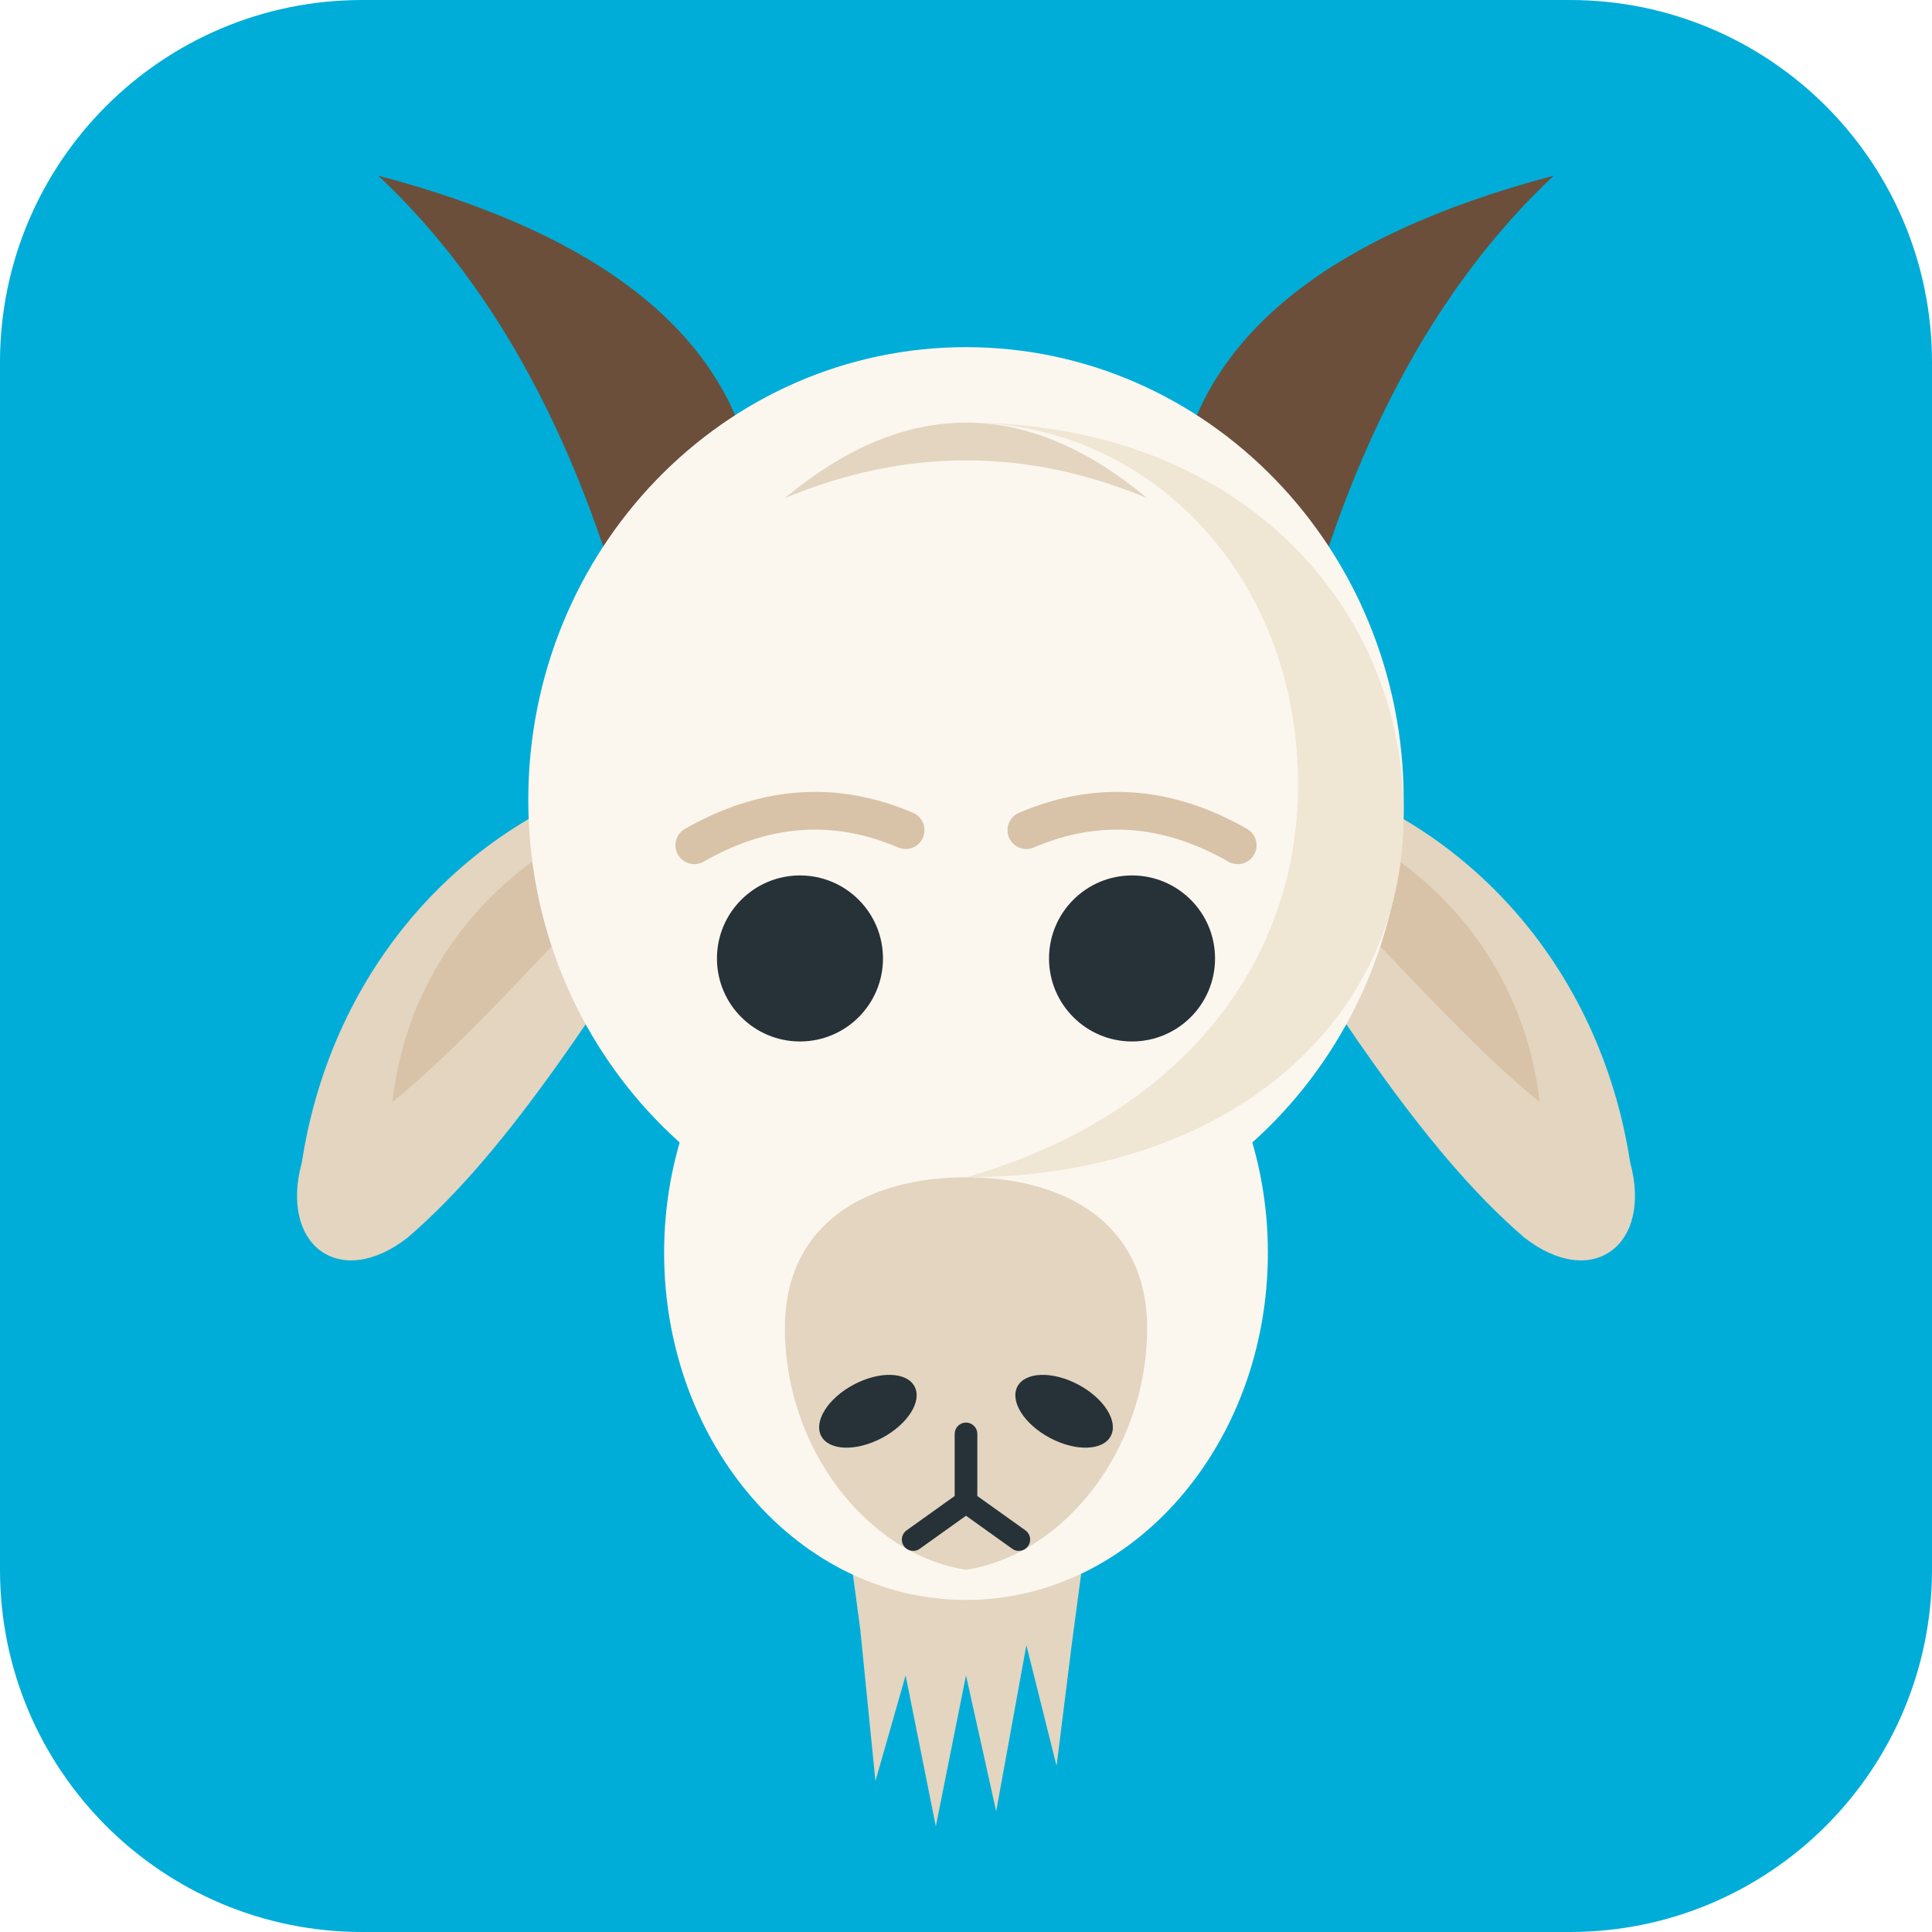
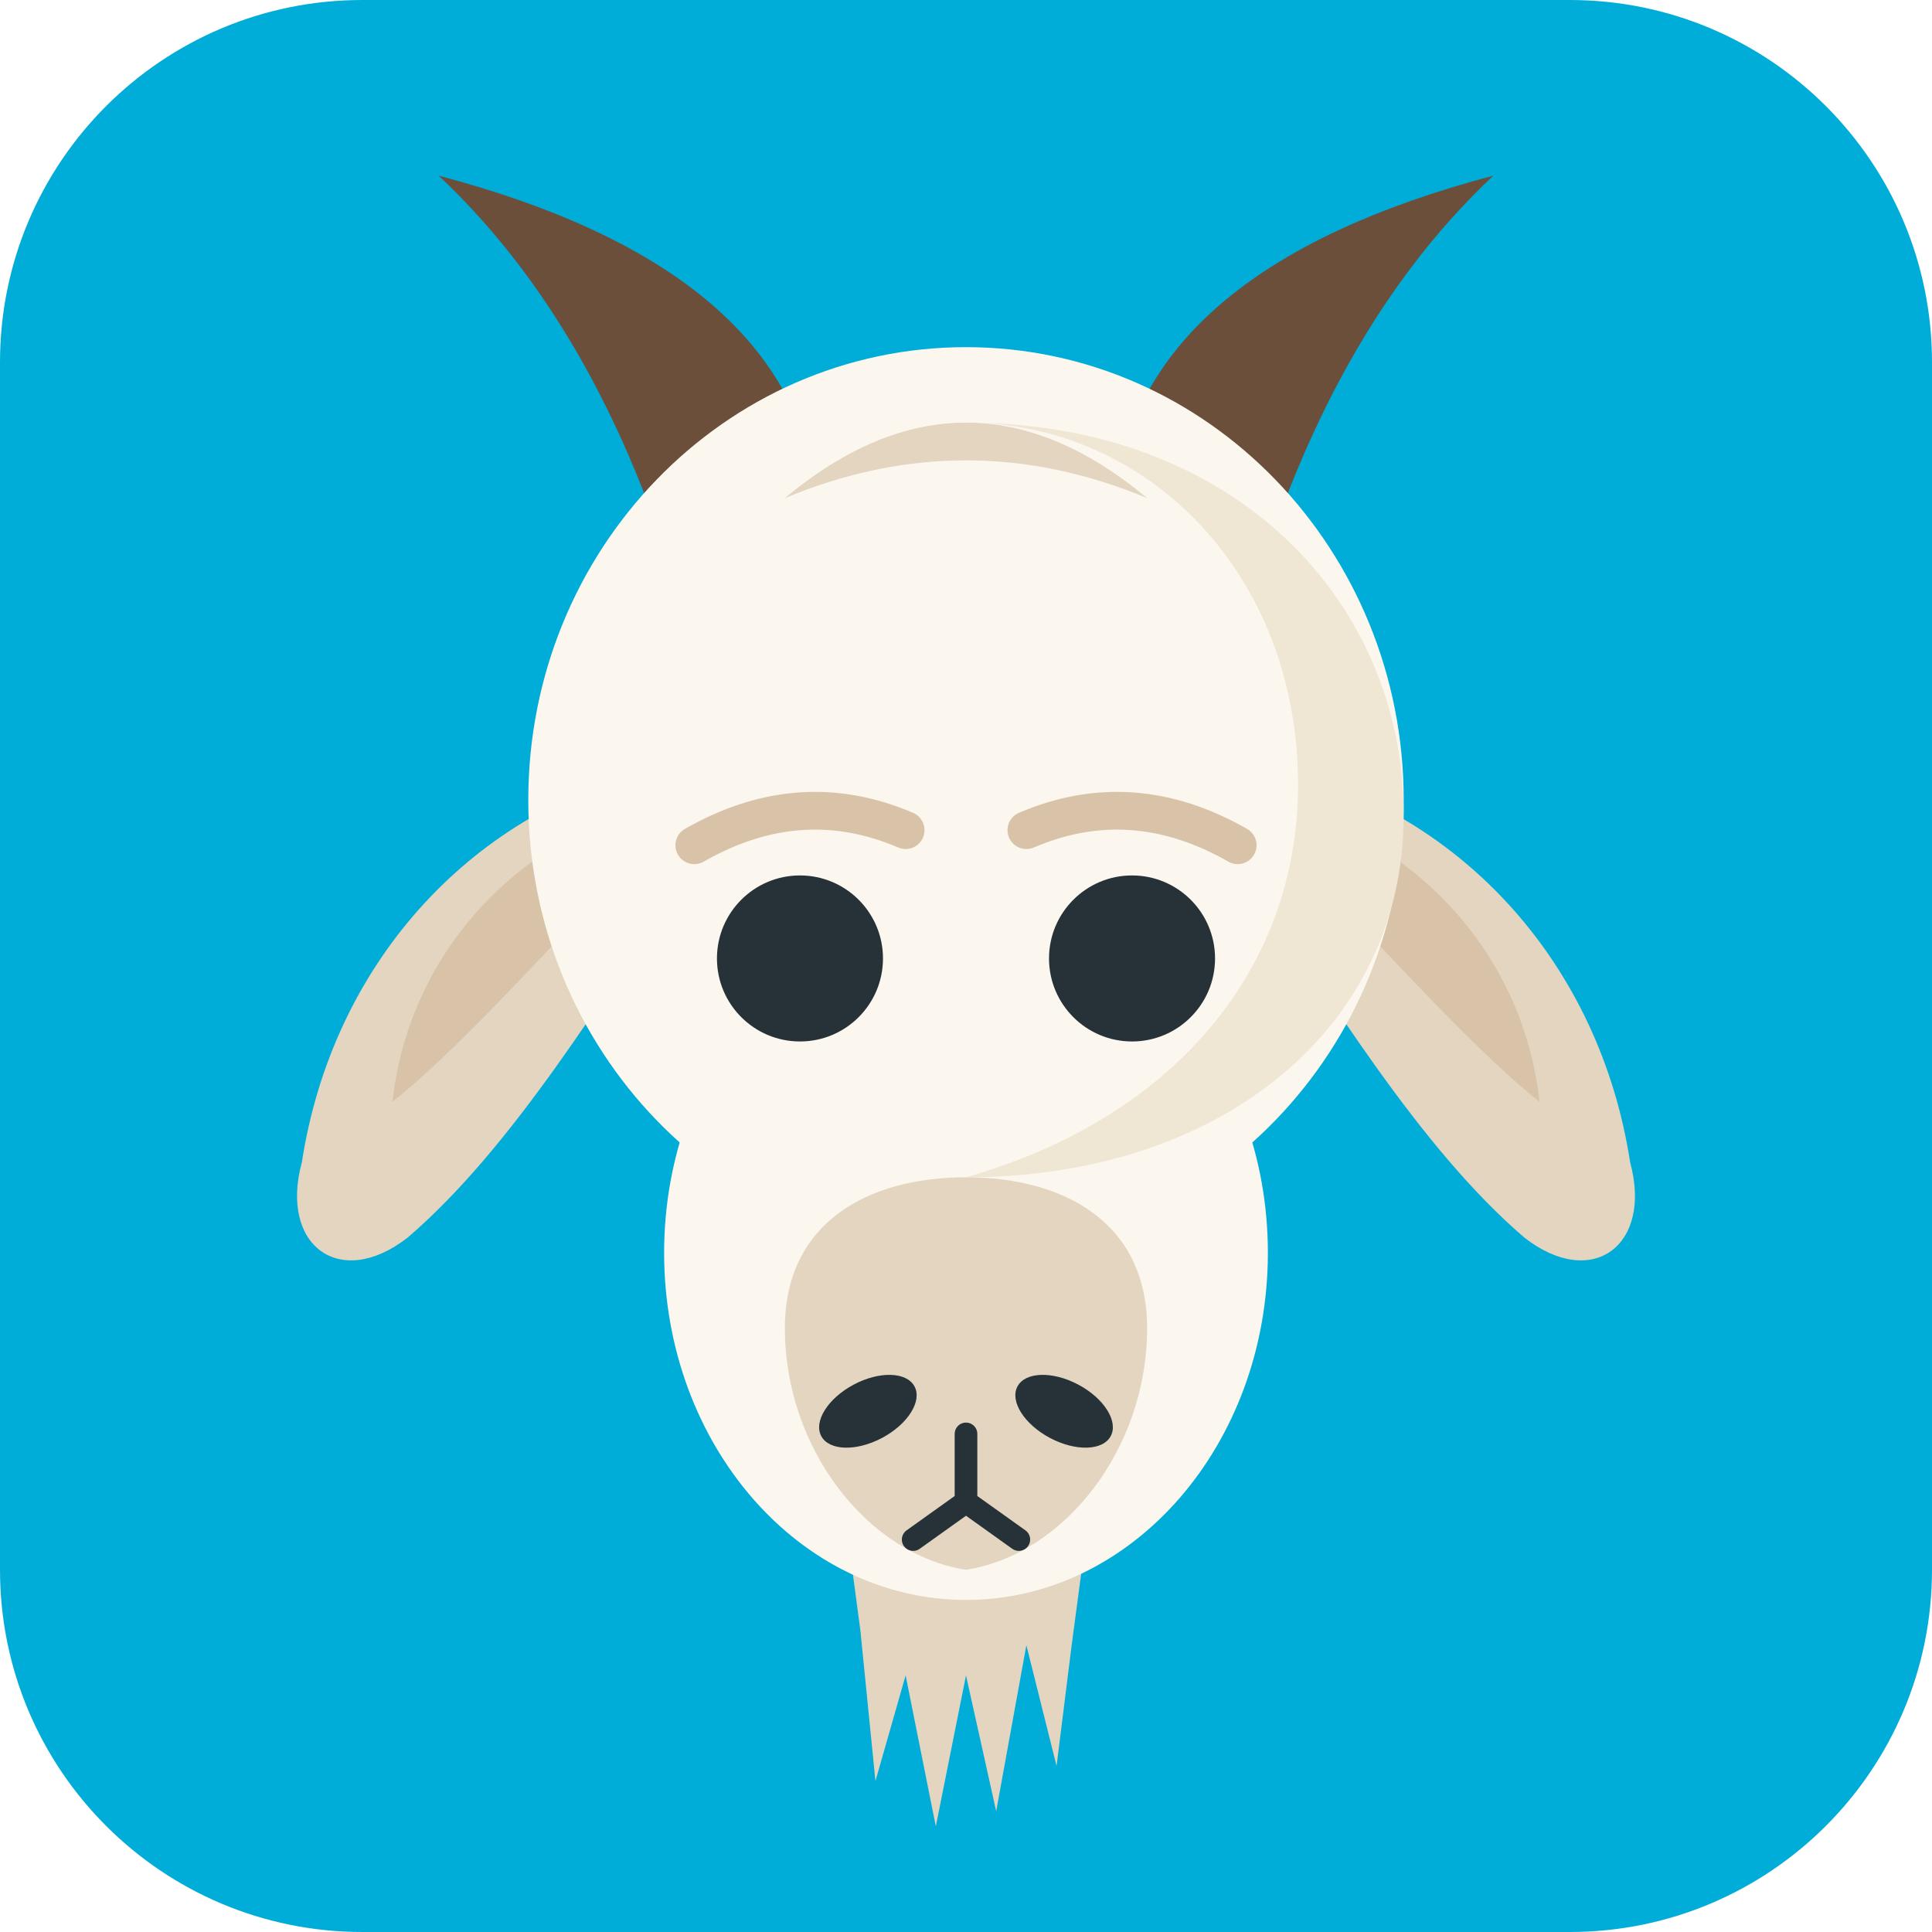
<svg xmlns="http://www.w3.org/2000/svg" viewBox="0 0 256 256">
  <rect width="256" height="256" rx="48" fill="#00ADD8" />
-   <path d="M76 10 Q112 40 104 68 L80 82 Q88 40 76 10 Z" fill="#6B4F3B" transform="rotate(-25 93 75)" />
-   <path d="M180 10 Q144 40 152 68 L176 82 Q168 40 180 10 Z" fill="#6B4F3B" transform="rotate(25 163 75)" />
+   <path d="M84 10 Q120 40 112 68 L88 82 Q96 40 84 10 Z" fill="#6B4F3B" transform="rotate(-25 101 75)" />
+   <path d="M172 10 Q136 40 144 68 L168 82 Q160 40 172 10 Z" fill="#6B4F3B" transform="rotate(25 155 75)" />
  <path d="M112 201 Q128 206 144 203 L142 218 L140 234 L136 218 L132 240 L128 222 L124 242 L120 222 L116 236 L114 216 Z" fill="#E3D5C0" />
  <path d="M86 102 C62 108 44 128 40 154 C37 165 45 171 54 164 C68 152 80 132 92 114 Z" fill="#E3D5C0" />
  <path d="M170 102 C194 108 212 128 216 154 C219 165 211 171 202 164 C188 152 176 132 164 114 Z" fill="#E3D5C0" />
  <path d="M82 108 C66 114 54 128 52 146 C62 138 74 124 86 112 Z" fill="#D8C3A8" />
  <path d="M174 108 C190 114 202 128 204 146 C194 138 182 124 170 112 Z" fill="#D8C3A8" />
  <ellipse cx="128" cy="106" rx="58" ry="60" fill="#FBF7EF" />
  <ellipse cx="128" cy="166" rx="40" ry="46" fill="#FBF7EF" />
  <path d="M128 56 C164 56 186 80 186 108 C186 136 162 156 128 156 C156 148 172 128 172 104 C172 76 152 56 128 56 Z" fill="#F0E6D4" />
  <path d="M104 66 Q128 46 152 66 Q128 56 104 66 Z" fill="#E3D5C0" />
  <path d="M92 112 Q106 104 120 110" stroke="#D8C3A8" stroke-width="5" fill="none" stroke-linecap="round" />
  <path d="M136 110 Q150 104 164 112" stroke="#D8C3A8" stroke-width="5" fill="none" stroke-linecap="round" />
  <circle cx="106" cy="127" r="11" fill="#263238" />
  <circle cx="150" cy="127" r="11" fill="#263238" />
  <path d="M104 176 C104 162 115 156 128 156 C141 156 152 162 152 176 C152 192 141 206 128 208 C115 206 104 192 104 176 Z" fill="#E3D5C0" />
  <ellipse cx="115" cy="187" rx="7" ry="4" transform="rotate(-28 115 187)" fill="#263238" />
  <ellipse cx="141" cy="187" rx="7" ry="4" transform="rotate(28 141 187)" fill="#263238" />
  <path d="M128 190 L128 199 L121 204 M128 199 L135 204" stroke="#263238" stroke-width="3" fill="none" stroke-linecap="round" />
</svg>
